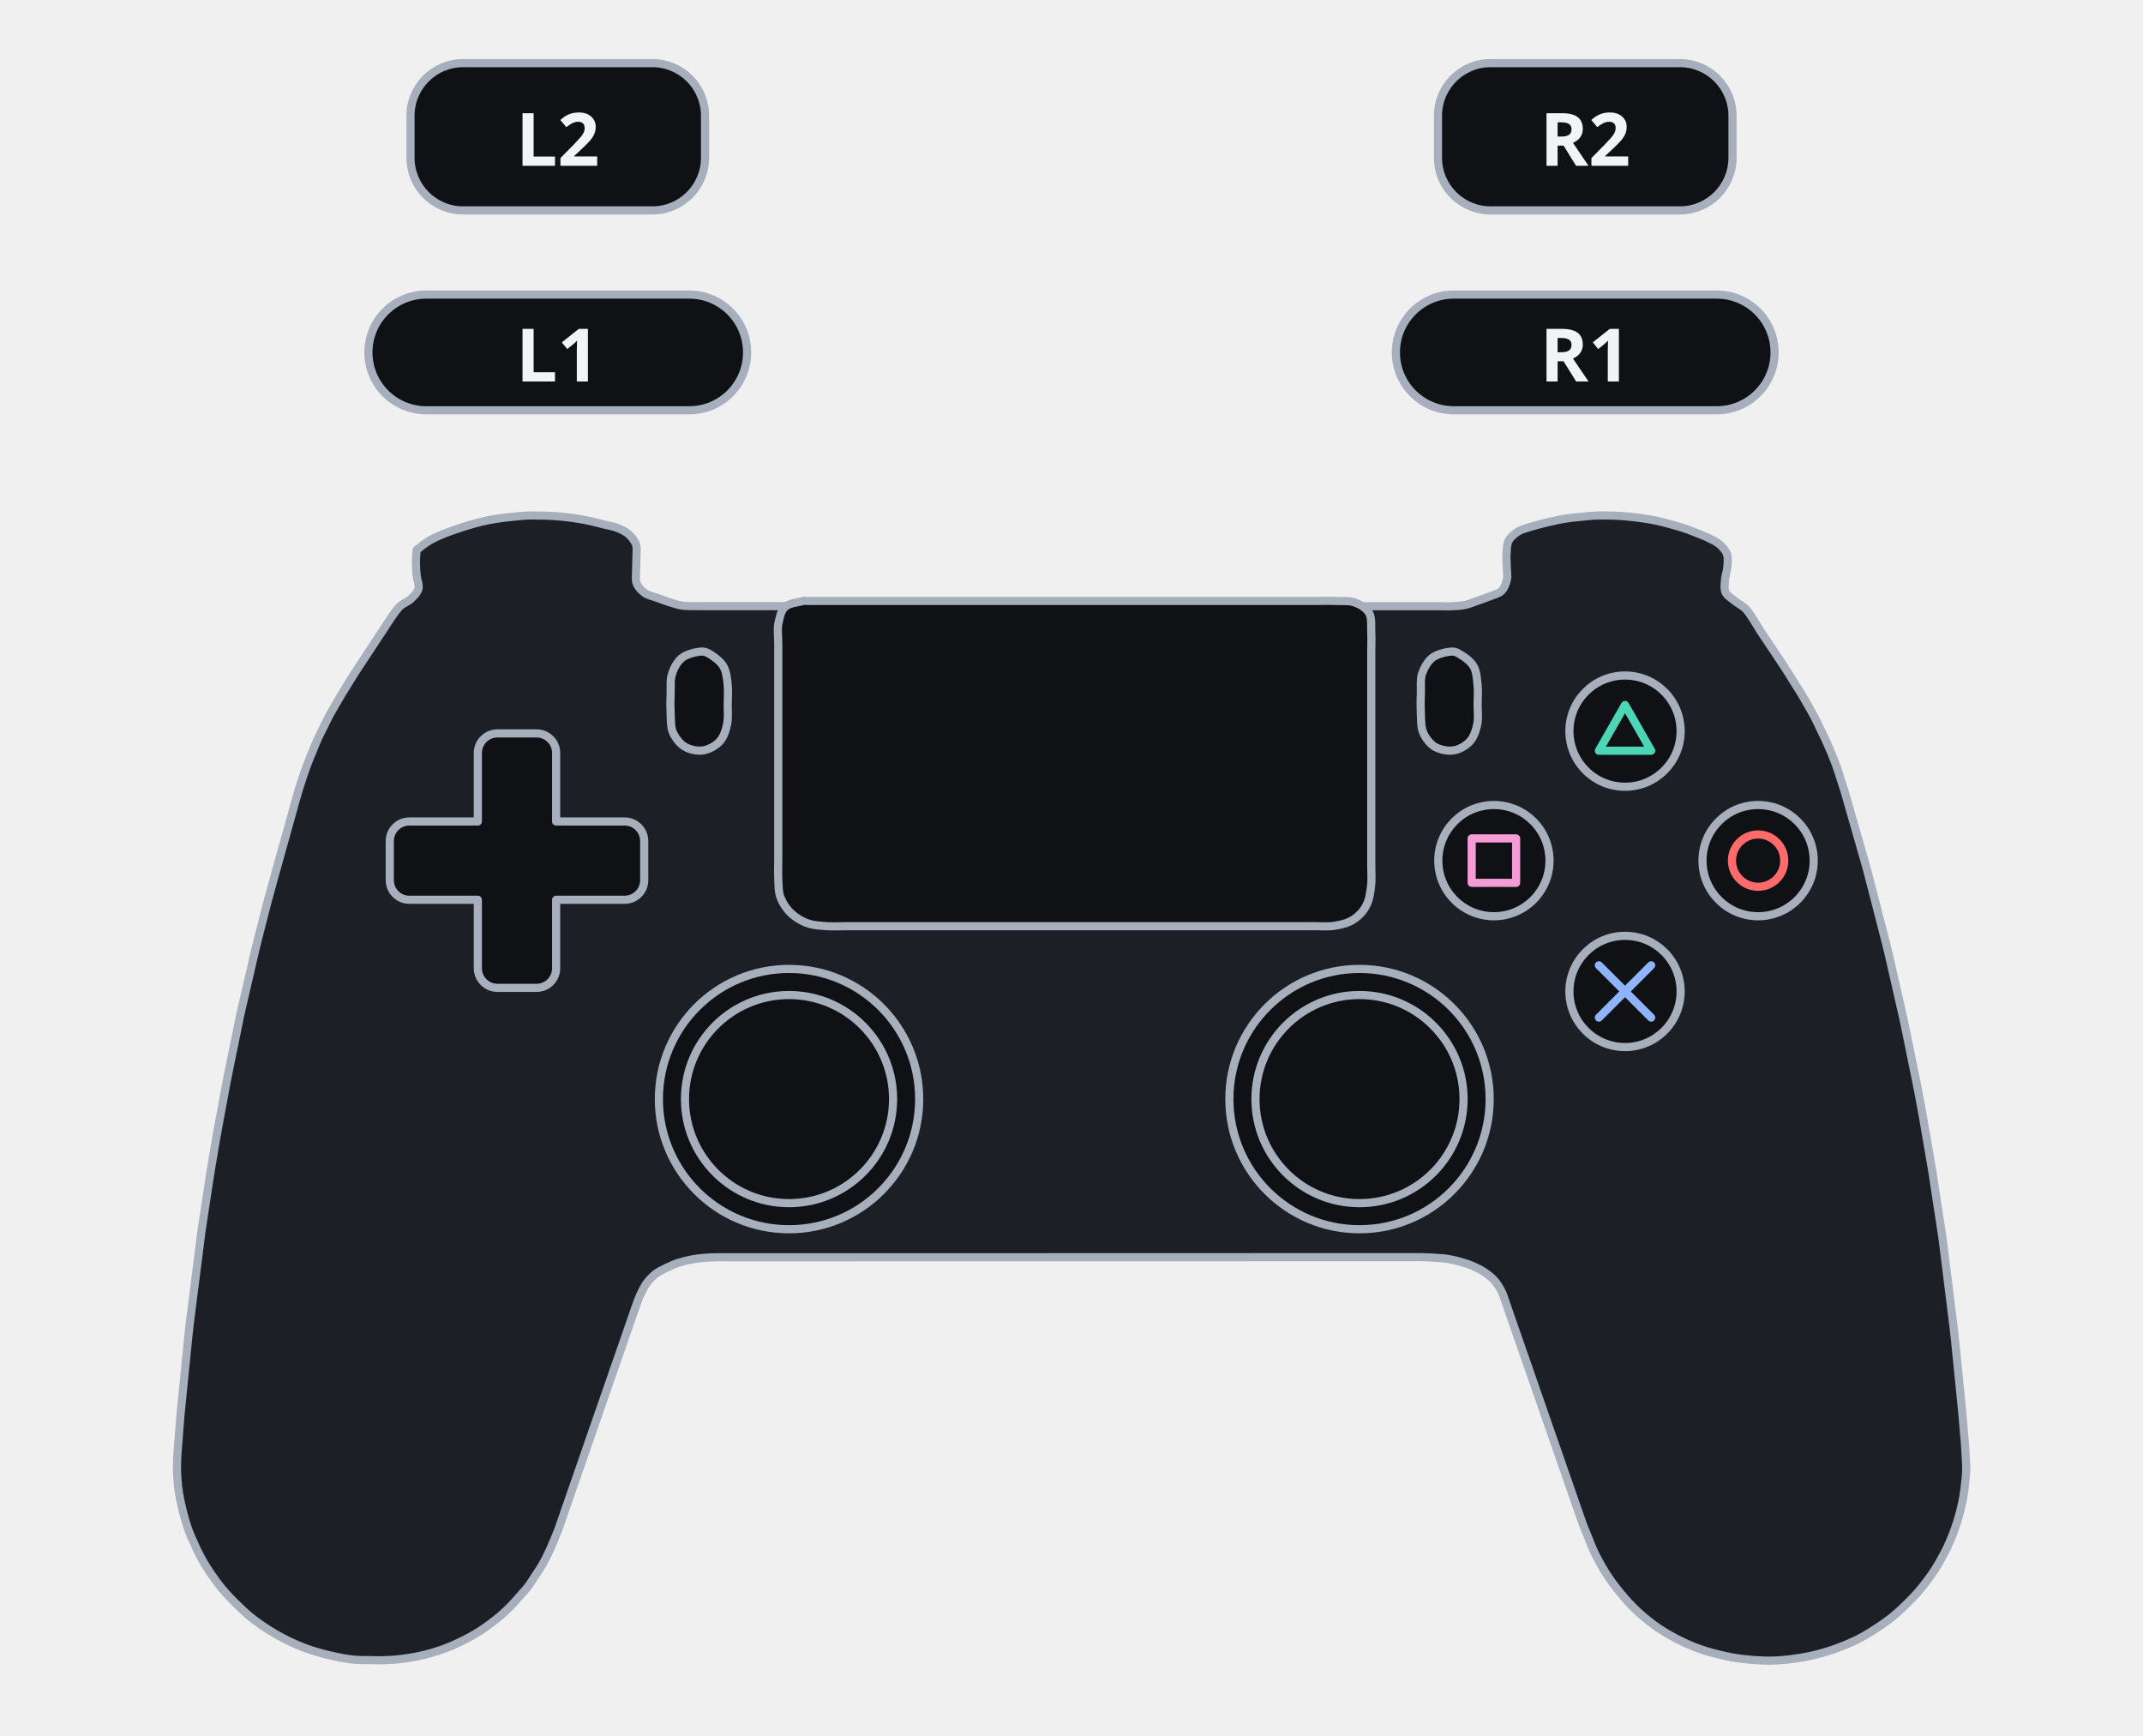
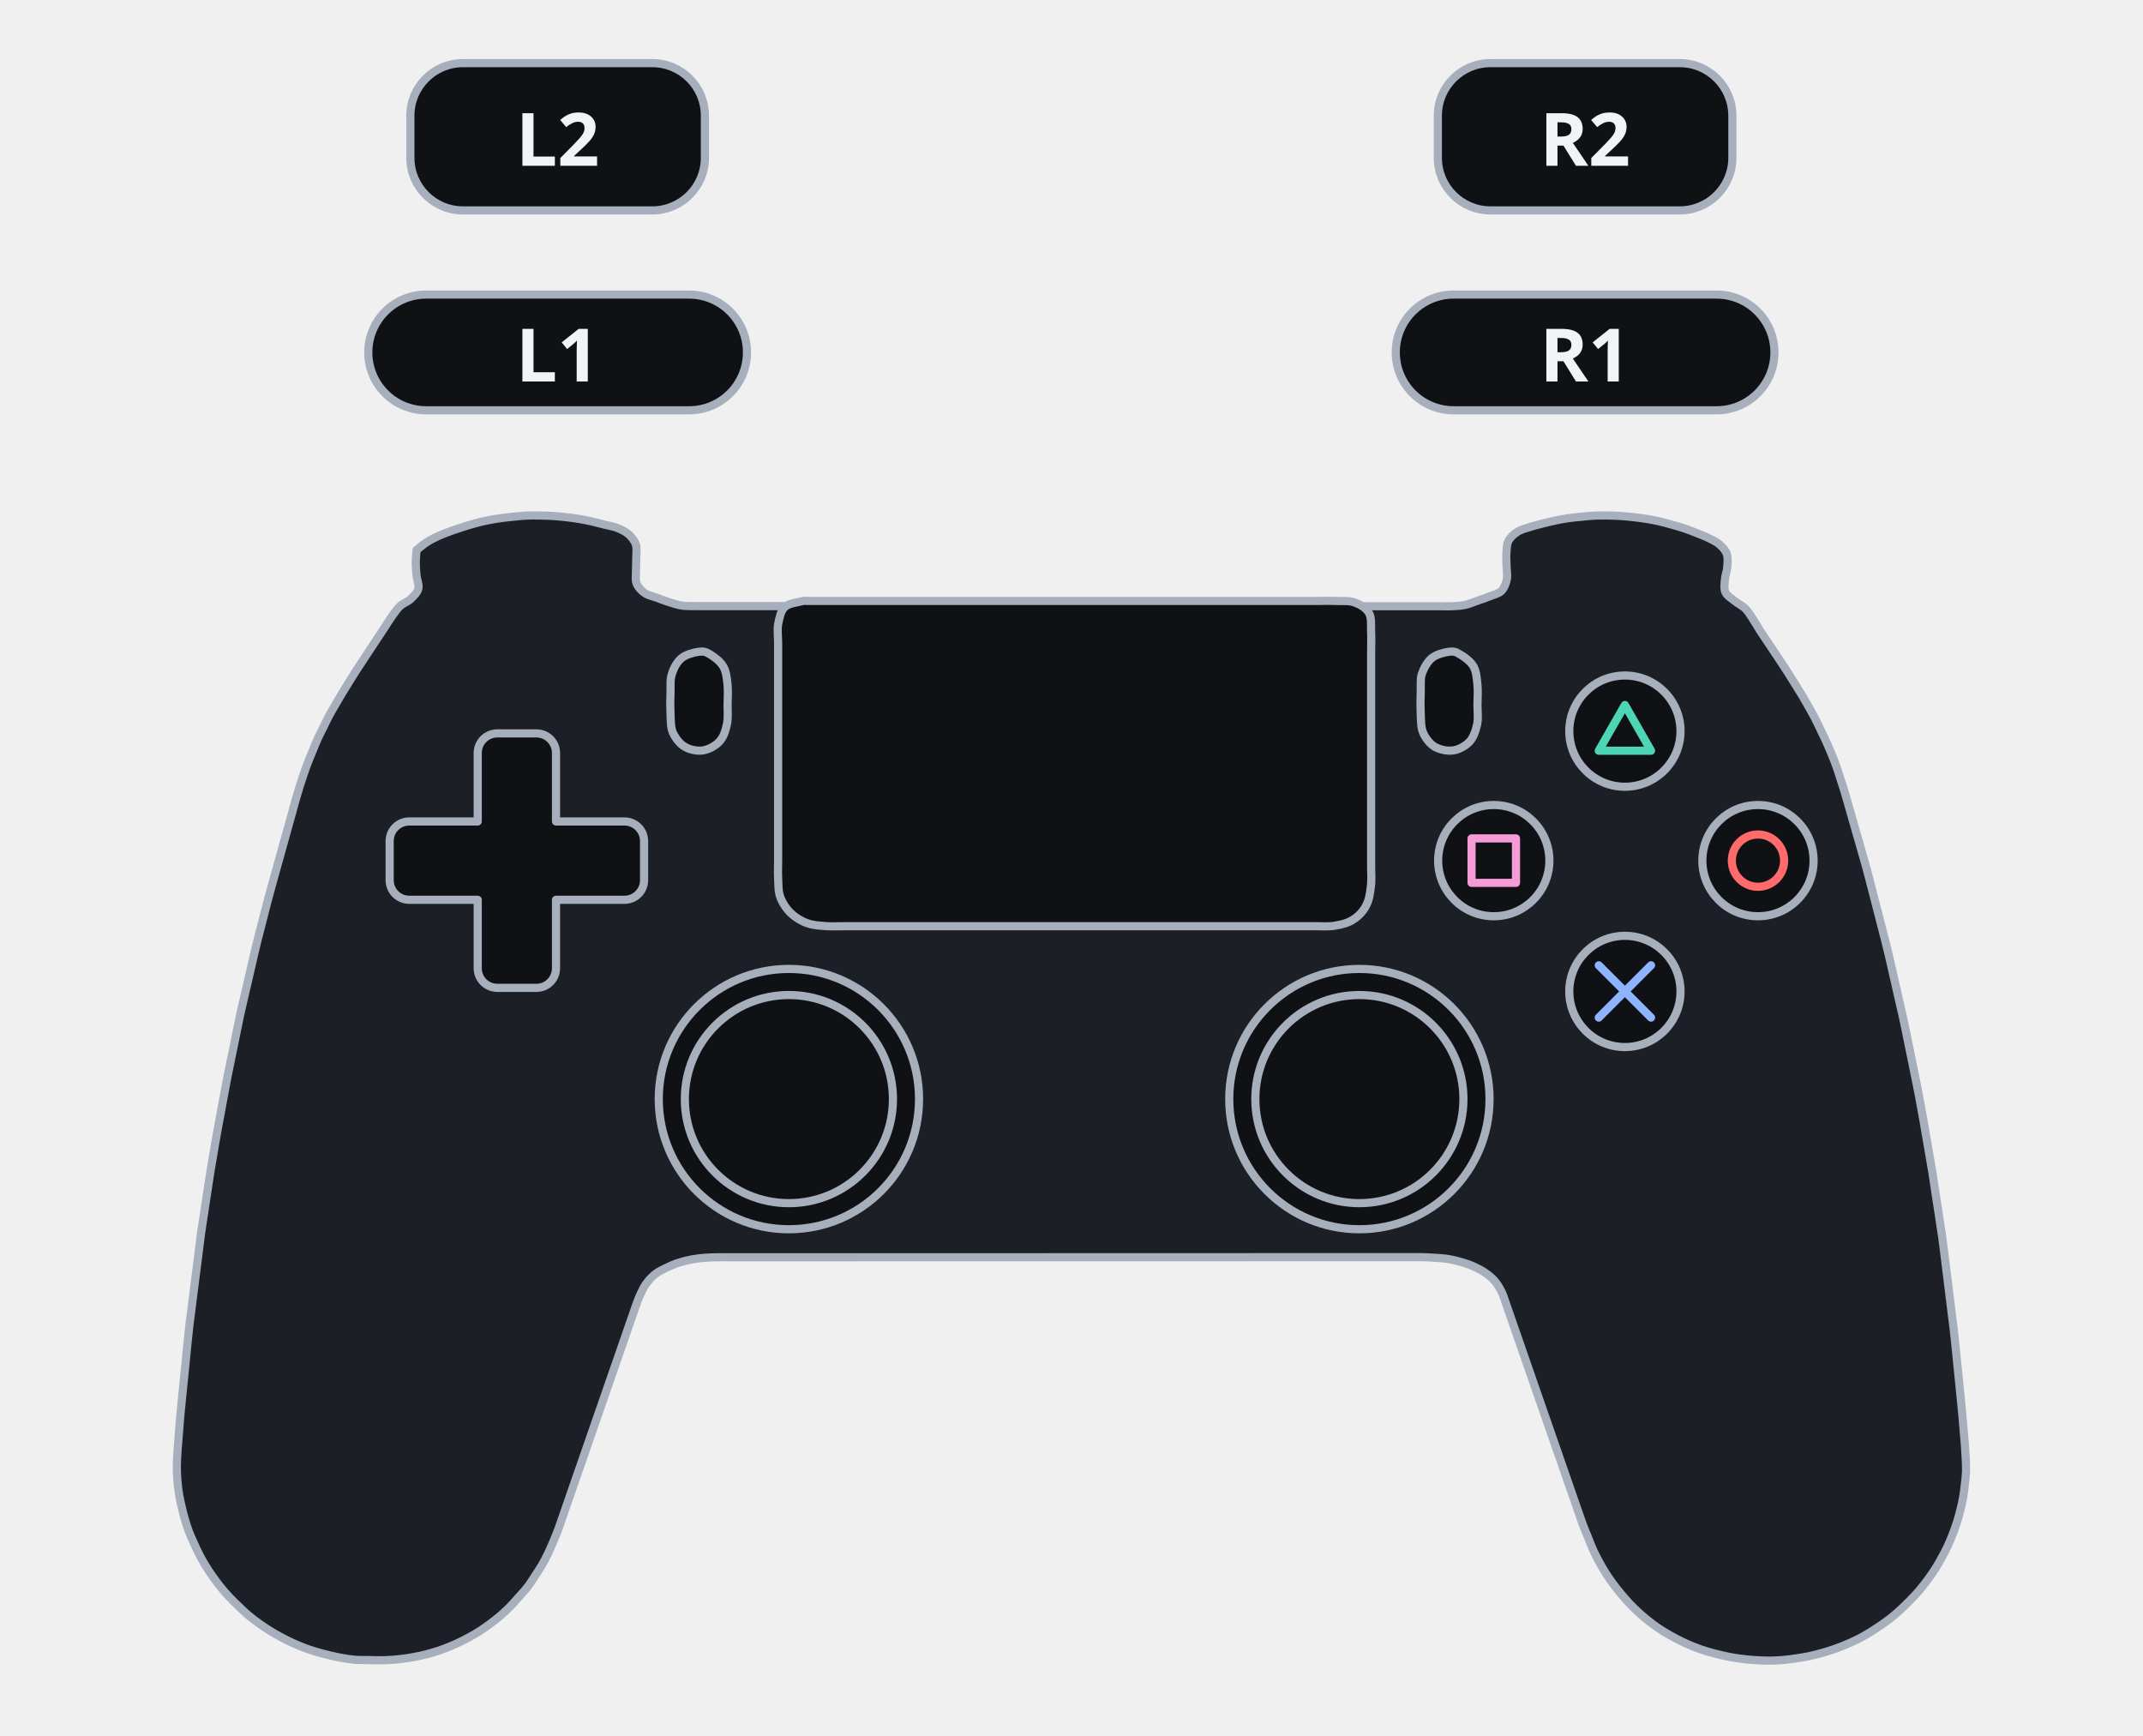
- <svg xmlns="http://www.w3.org/2000/svg" width="657" height="532.125" viewBox="0 -89.125 657 532.125" style="overflow:visible;display:block">
+ <svg xmlns="http://www.w3.org/2000/svg" width="657" height="532.125" viewBox="0.04 -89.125 657 532.125" style="overflow:visible;display:block">
  <defs>
    <linearGradient id="pb" x1="0" y1="0" x2="0" y2="1">
      <stop offset="0" stop-color="#1C1F26" />
      <stop offset="1" stop-color="#1C1F26" />
    </linearGradient>
    <linearGradient id="rim" x1="0" y1="0" x2="0" y2="1">
      <stop offset="0" stop-color="#fff" stop-opacity=".16" />
      <stop offset=".35" stop-color="#fff" stop-opacity="0" />
    </linearGradient>
    <radialGradient id="floor">
      <stop offset="0" stop-color="#000" stop-opacity=".55" />
      <stop offset="1" stop-color="#000" stop-opacity="0" />
    </radialGradient>
  </defs>
  <defs />
  <defs />
  <path d="M127.73,79.50 C127.73,79.50 127.50,82.17 127.50,83.49 C127.51,84.82 127.62,86.13 127.76,87.44 C127.89,88.74 128.59,90.16 128.30,91.33 C128.01,92.50 126.94,93.56 126.01,94.45 C125.08,95.34 123.67,95.77 122.71,96.66 C121.74,97.55 121.00,98.70 120.22,99.78 C119.44,100.86 118.75,102.01 118.02,103.12 C117.28,104.23 116.55,105.35 115.82,106.46 C115.08,107.58 114.35,108.69 113.61,109.80 C112.88,110.92 112.14,112.03 111.41,113.14 C110.68,114.26 109.93,115.36 109.21,116.49 C108.49,117.61 107.79,118.74 107.08,119.88 C106.38,121.01 105.66,122.14 104.98,123.28 C104.29,124.42 103.62,125.58 102.95,126.73 C102.29,127.89 101.60,129.03 100.97,130.21 C100.34,131.39 99.78,132.60 99.19,133.79 C98.60,134.99 97.97,136.17 97.42,137.38 C96.87,138.59 96.39,139.84 95.88,141.07 C95.37,142.31 94.84,143.53 94.37,144.78 C93.89,146.03 93.46,147.29 93.02,148.55 C92.59,149.81 92.17,151.08 91.78,152.35 C91.38,153.62 91.02,154.91 90.65,156.19 C90.29,157.47 89.94,158.76 89.58,160.05 C89.22,161.33 88.86,162.62 88.51,163.90 C88.15,165.19 87.79,166.47 87.43,167.76 C87.07,169.04 86.72,170.33 86.36,171.61 C86.00,172.90 85.64,174.18 85.28,175.47 C84.93,176.75 84.57,178.04 84.21,179.32 C83.85,180.61 83.49,181.89 83.14,183.18 C82.78,184.46 82.43,185.75 82.09,187.04 C81.75,188.33 81.43,189.62 81.09,190.92 C80.76,192.21 80.43,193.50 80.10,194.79 C79.76,196.08 79.42,197.37 79.10,198.67 C78.78,199.96 78.46,201.26 78.15,202.56 C77.84,203.85 77.55,205.15 77.25,206.45 C76.95,207.75 76.65,209.05 76.35,210.35 C76.05,211.65 75.75,212.95 75.44,214.25 C75.14,215.55 74.84,216.85 74.54,218.15 C74.24,219.45 73.93,220.75 73.64,222.05 C73.36,223.35 73.11,224.66 72.84,225.97 C72.57,227.28 72.30,228.59 72.04,229.89 C71.77,231.20 71.50,232.51 71.23,233.81 C70.97,235.12 70.70,236.43 70.43,237.73 C70.16,239.04 69.89,240.35 69.64,241.66 C69.38,242.97 69.15,244.28 68.90,245.59 C68.66,246.90 68.42,248.21 68.17,249.53 C67.93,250.84 67.68,252.15 67.44,253.46 C67.20,254.77 66.94,256.08 66.71,257.39 C66.47,258.71 66.25,260.02 66.02,261.34 C65.79,262.65 65.57,263.97 65.35,265.28 C65.13,266.60 64.90,267.91 64.68,269.23 C64.47,270.54 64.27,271.86 64.06,273.18 C63.86,274.50 63.66,275.82 63.46,277.14 C63.26,278.46 63.06,279.78 62.86,281.10 C62.66,282.41 62.46,283.73 62.26,285.05 C62.07,286.37 61.86,287.69 61.67,289.01 C61.49,290.33 61.34,291.66 61.17,292.98 C61.00,294.30 60.83,295.63 60.67,296.95 C60.50,298.27 60.33,299.60 60.16,300.92 C59.99,302.24 59.82,303.57 59.66,304.89 C59.49,306.21 59.32,307.54 59.15,308.86 C58.98,310.18 58.81,311.51 58.65,312.83 C58.48,314.16 58.30,315.48 58.14,316.80 C57.99,318.13 57.85,319.45 57.71,320.78 C57.57,322.11 57.45,323.44 57.31,324.76 C57.18,326.09 57.05,327.42 56.92,328.74 C56.78,330.07 56.65,331.40 56.52,332.73 C56.39,334.05 56.25,335.38 56.12,336.71 C55.99,338.04 55.86,339.36 55.72,340.69 C55.59,342.02 55.45,343.35 55.33,344.67 C55.21,346.00 55.11,347.33 55.01,348.66 C54.90,349.99 54.80,351.32 54.70,352.65 C54.60,353.98 54.47,355.31 54.40,356.64 C54.32,357.97 54.25,359.31 54.25,360.64 C54.26,361.97 54.31,363.31 54.42,364.64 C54.52,365.96 54.67,367.29 54.88,368.61 C55.09,369.93 55.37,371.23 55.67,372.53 C55.97,373.83 56.29,375.12 56.66,376.40 C57.03,377.68 57.43,378.97 57.89,380.21 C58.36,381.46 58.92,382.67 59.47,383.89 C60.02,385.10 60.56,386.32 61.18,387.50 C61.79,388.69 62.46,389.85 63.15,390.98 C63.85,392.12 64.60,393.23 65.37,394.31 C66.13,395.40 66.93,396.48 67.77,397.51 C68.61,398.54 69.50,399.54 70.42,400.51 C71.33,401.48 72.29,402.41 73.25,403.33 C74.21,404.25 75.17,405.19 76.19,406.05 C77.21,406.90 78.28,407.70 79.36,408.48 C80.44,409.26 81.55,410.00 82.68,410.71 C83.81,411.41 84.97,412.08 86.14,412.71 C87.31,413.34 88.51,413.94 89.72,414.49 C90.94,415.05 92.16,415.57 93.41,416.04 C94.66,416.51 95.93,416.92 97.21,417.30 C98.49,417.68 99.78,418.00 101.08,418.31 C102.38,418.61 103.68,418.91 104.99,419.14 C106.30,419.37 107.63,419.59 108.96,419.69 C110.28,419.80 111.62,419.75 112.95,419.77 C114.29,419.80 115.62,419.85 116.96,419.83 C118.29,419.81 119.62,419.75 120.95,419.64 C122.28,419.53 123.60,419.37 124.92,419.17 C126.24,418.97 127.55,418.73 128.86,418.45 C130.16,418.16 131.45,417.83 132.73,417.45 C134.01,417.08 135.28,416.65 136.52,416.18 C137.77,415.70 139.00,415.18 140.21,414.62 C141.42,414.06 142.61,413.46 143.78,412.82 C144.95,412.19 146.11,411.53 147.23,410.80 C148.35,410.08 149.43,409.30 150.50,408.50 C151.57,407.70 152.62,406.88 153.63,406.01 C154.63,405.13 155.61,404.21 156.54,403.26 C157.47,402.31 158.34,401.29 159.22,400.30 C160.11,399.30 161.03,398.33 161.84,397.27 C162.65,396.21 163.34,395.07 164.07,393.95 C164.80,392.84 165.56,391.73 166.23,390.58 C166.90,389.43 167.50,388.24 168.08,387.03 C168.66,385.83 169.18,384.61 169.70,383.38 C170.22,382.15 170.73,380.92 171.20,379.67 C171.67,378.42 172.08,377.15 172.52,375.89 C172.96,374.63 173.39,373.37 173.83,372.11 C174.27,370.85 174.70,369.59 175.14,368.33 C175.58,367.07 176.02,365.81 176.45,364.55 C176.89,363.29 177.33,362.03 177.77,360.77 C178.20,359.51 178.64,358.25 179.08,356.99 C179.52,355.73 179.95,354.47 180.39,353.21 C180.83,351.94 181.27,350.68 181.70,349.42 C182.14,348.16 182.58,346.90 183.02,345.64 C183.45,344.38 183.89,343.12 184.33,341.86 C184.76,340.60 185.20,339.34 185.64,338.08 C186.08,336.82 186.51,335.56 186.95,334.30 C187.39,333.04 187.83,331.78 188.26,330.52 C188.70,329.26 189.14,328.00 189.58,326.74 C190.01,325.48 190.45,324.22 190.89,322.96 C191.33,321.70 191.76,320.44 192.20,319.18 C192.64,317.92 193.07,316.66 193.51,315.40 C193.95,314.14 194.37,312.87 194.82,311.62 C195.28,310.36 195.71,309.09 196.26,307.89 C196.82,306.68 197.39,305.44 198.16,304.37 C198.93,303.31 199.85,302.30 200.88,301.48 C201.91,300.67 203.15,300.08 204.35,299.50 C205.54,298.91 206.78,298.39 208.05,297.98 C209.31,297.56 210.61,297.24 211.92,296.99 C213.23,296.74 214.56,296.58 215.88,296.46 C217.21,296.34 218.55,296.32 219.88,296.29 C221.21,296.26 222.55,296.29 223.88,296.29 C225.22,296.29 226.55,296.29 227.88,296.29 C229.22,296.29 230.55,296.29 231.89,296.29 C233.22,296.29 234.55,296.29 235.89,296.29 C237.22,296.29 238.56,296.29 239.89,296.29 C241.22,296.29 242.56,296.29 243.89,296.29 C245.23,296.29 246.56,296.29 247.89,296.29 C249.23,296.29 250.56,296.29 251.90,296.29 C253.23,296.29 254.56,296.29 255.90,296.29 C257.23,296.29 258.57,296.29 259.90,296.29 C261.23,296.29 262.57,296.28 263.90,296.28 C265.24,296.28 266.57,296.28 267.90,296.28 C269.24,296.28 270.57,296.28 271.91,296.28 C273.24,296.28 274.57,296.28 275.91,296.28 C277.24,296.28 278.58,296.28 279.91,296.28 C281.24,296.28 282.58,296.28 283.91,296.28 C285.25,296.28 286.58,296.28 287.91,296.28 C289.25,296.28 290.58,296.28 291.92,296.28 C293.25,296.28 294.58,296.28 295.92,296.28 C297.25,296.28 298.59,296.28 299.92,296.28 C301.26,296.28 302.59,296.28 303.92,296.28 C305.26,296.28 306.59,296.28 307.93,296.28 C309.26,296.28 310.59,296.28 311.93,296.28 C313.26,296.28 314.60,296.28 315.93,296.28 C317.26,296.28 318.60,296.28 319.93,296.28 C321.27,296.28 322.60,296.28 323.93,296.27 C325.27,296.27 326.60,296.27 327.94,296.27 C329.27,296.27 330.60,296.27 331.94,296.27 C333.27,296.27 334.61,296.27 335.94,296.27 C337.27,296.27 338.61,296.27 339.94,296.27 C341.28,296.27 342.61,296.27 343.94,296.27 C345.28,296.27 346.61,296.27 347.95,296.27 C349.28,296.27 350.61,296.27 351.95,296.27 C353.28,296.27 354.62,296.27 355.95,296.27 C357.28,296.27 358.62,296.27 359.95,296.27 C361.29,296.27 362.62,296.27 363.95,296.27 C365.29,296.27 366.62,296.27 367.96,296.27 C369.29,296.27 370.62,296.27 371.96,296.27 C373.29,296.27 374.63,296.27 375.96,296.27 C377.29,296.27 378.63,296.27 379.96,296.27 C381.30,296.27 382.63,296.27 383.96,296.26 C385.30,296.26 386.63,296.26 387.97,296.26 C389.30,296.26 390.63,296.26 391.97,296.26 C393.30,296.26 394.64,296.26 395.97,296.26 C397.30,296.26 398.64,296.26 399.97,296.26 C401.31,296.26 402.64,296.26 403.97,296.26 C405.31,296.26 406.64,296.26 407.98,296.26 C409.31,296.26 410.64,296.26 411.98,296.26 C413.31,296.26 414.65,296.26 415.98,296.26 C417.31,296.26 418.65,296.26 419.98,296.26 C421.32,296.26 422.65,296.26 423.98,296.26 C425.32,296.26 426.65,296.26 427.99,296.26 C429.32,296.26 430.66,296.26 431.99,296.26 C433.32,296.26 434.66,296.22 435.99,296.26 C437.32,296.29 438.66,296.35 439.99,296.44 C441.32,296.54 442.65,296.60 443.97,296.81 C445.28,297.02 446.58,297.33 447.86,297.70 C449.14,298.07 450.42,298.49 451.63,299.02 C452.85,299.56 454.06,300.15 455.16,300.90 C456.26,301.64 457.35,302.48 458.21,303.47 C459.08,304.46 459.78,305.63 460.37,306.81 C460.96,308.00 461.31,309.31 461.76,310.56 C462.21,311.82 462.64,313.08 463.08,314.34 C463.52,315.60 463.95,316.86 464.39,318.12 C464.83,319.38 465.27,320.64 465.71,321.90 C466.14,323.16 466.58,324.42 467.02,325.68 C467.46,326.94 467.90,328.20 468.34,329.46 C468.77,330.72 469.21,331.98 469.65,333.25 C470.09,334.51 470.53,335.77 470.96,337.03 C471.40,338.29 471.84,339.55 472.28,340.81 C472.72,342.07 473.15,343.33 473.59,344.59 C474.03,345.85 474.47,347.11 474.91,348.37 C475.35,349.63 475.78,350.89 476.22,352.15 C476.66,353.41 477.10,354.67 477.54,355.93 C477.97,357.19 478.41,358.45 478.85,359.71 C479.29,360.97 479.73,362.23 480.16,363.49 C480.60,364.75 481.04,366.01 481.48,367.27 C481.92,368.53 482.36,369.79 482.79,371.05 C483.23,372.31 483.67,373.57 484.11,374.83 C484.55,376.08 484.97,377.35 485.45,378.60 C485.92,379.84 486.45,381.07 486.95,382.30 C487.45,383.54 487.91,384.80 488.46,386.01 C489.01,387.23 489.63,388.41 490.27,389.58 C490.90,390.75 491.56,391.91 492.28,393.04 C492.99,394.16 493.75,395.26 494.54,396.33 C495.33,397.41 496.16,398.45 497.01,399.47 C497.87,400.50 498.74,401.51 499.66,402.48 C500.57,403.44 501.53,404.38 502.51,405.27 C503.50,406.17 504.52,407.03 505.57,407.85 C506.62,408.68 507.69,409.48 508.80,410.21 C509.91,410.95 511.07,411.62 512.23,412.28 C513.39,412.93 514.57,413.56 515.77,414.13 C516.97,414.71 518.19,415.25 519.43,415.74 C520.67,416.22 521.94,416.66 523.21,417.05 C524.49,417.44 525.78,417.77 527.07,418.09 C528.37,418.40 529.67,418.71 530.98,418.94 C532.29,419.18 533.62,419.36 534.94,419.50 C536.27,419.65 537.60,419.76 538.93,419.83 C540.26,419.90 541.59,419.96 542.93,419.94 C544.26,419.92 545.60,419.85 546.92,419.73 C548.25,419.61 549.57,419.43 550.89,419.23 C552.21,419.03 553.52,418.82 554.83,418.54 C556.13,418.26 557.43,417.93 558.71,417.56 C559.99,417.20 561.26,416.80 562.52,416.36 C563.78,415.91 565.02,415.42 566.25,414.90 C567.47,414.38 568.70,413.84 569.88,413.23 C571.07,412.63 572.22,411.94 573.36,411.25 C574.49,410.55 575.61,409.82 576.70,409.07 C577.80,408.31 578.89,407.54 579.94,406.71 C580.98,405.87 581.98,404.98 582.95,404.08 C583.93,403.17 584.88,402.24 585.81,401.28 C586.74,400.33 587.66,399.36 588.52,398.34 C589.38,397.32 590.19,396.26 590.99,395.19 C591.78,394.12 592.56,393.04 593.28,391.91 C594.00,390.79 594.65,389.62 595.29,388.45 C595.93,387.29 596.56,386.11 597.13,384.90 C597.69,383.70 598.21,382.46 598.69,381.22 C599.17,379.98 599.62,378.71 600.02,377.44 C600.42,376.17 600.77,374.89 601.09,373.60 C601.41,372.30 601.70,371.00 601.93,369.68 C602.16,368.37 602.31,367.04 602.45,365.72 C602.60,364.39 602.76,363.06 602.80,361.73 C602.83,360.40 602.73,359.06 602.67,357.73 C602.60,356.40 602.52,355.07 602.43,353.74 C602.33,352.41 602.20,351.08 602.09,349.75 C601.98,348.42 601.88,347.09 601.76,345.76 C601.64,344.43 601.51,343.10 601.39,341.78 C601.26,340.45 601.12,339.12 600.99,337.79 C600.85,336.47 600.72,335.14 600.59,333.81 C600.45,332.48 600.32,331.16 600.19,329.83 C600.05,328.50 599.92,327.18 599.79,325.85 C599.65,324.52 599.53,323.19 599.39,321.87 C599.25,320.54 599.10,319.21 598.95,317.89 C598.79,316.56 598.62,315.24 598.45,313.92 C598.29,312.59 598.13,311.27 597.96,309.95 C597.80,308.62 597.63,307.30 597.47,305.97 C597.30,304.65 597.14,303.33 596.98,302.00 C596.81,300.68 596.65,299.35 596.48,298.03 C596.32,296.71 596.16,295.38 595.99,294.06 C595.82,292.74 595.67,291.41 595.48,290.09 C595.29,288.77 595.08,287.45 594.88,286.13 C594.68,284.81 594.48,283.50 594.28,282.18 C594.08,280.86 593.87,279.54 593.67,278.22 C593.47,276.90 593.27,275.58 593.07,274.26 C592.87,272.94 592.68,271.62 592.47,270.31 C592.26,268.99 592.02,267.68 591.80,266.36 C591.57,265.05 591.35,263.73 591.12,262.42 C590.89,261.10 590.67,259.79 590.44,258.47 C590.22,257.16 590.00,255.84 589.77,254.53 C589.53,253.21 589.29,251.90 589.05,250.59 C588.81,249.28 588.57,247.97 588.33,246.66 C588.08,245.34 587.82,244.04 587.56,242.73 C587.30,241.42 587.02,240.11 586.76,238.81 C586.49,237.50 586.22,236.19 585.96,234.89 C585.69,233.58 585.42,232.27 585.16,230.96 C584.89,229.66 584.63,228.35 584.36,227.04 C584.09,225.74 583.83,224.43 583.54,223.12 C583.26,221.82 582.95,220.52 582.65,219.22 C582.35,217.92 582.06,216.62 581.76,215.32 C581.46,214.02 581.17,212.72 580.87,211.42 C580.57,210.12 580.28,208.82 579.98,207.52 C579.68,206.22 579.40,204.91 579.09,203.62 C578.78,202.32 578.47,201.02 578.14,199.73 C577.82,198.43 577.47,197.14 577.14,195.85 C576.81,194.56 576.47,193.27 576.14,191.98 C575.81,190.69 575.48,189.39 575.14,188.10 C574.81,186.81 574.48,185.52 574.14,184.23 C573.81,182.94 573.48,181.64 573.14,180.35 C572.81,179.06 572.48,177.77 572.12,176.48 C571.77,175.20 571.39,173.92 571.02,172.64 C570.65,171.35 570.29,170.07 569.92,168.79 C569.55,167.51 569.18,166.22 568.81,164.94 C568.45,163.66 568.08,162.38 567.71,161.09 C567.34,159.81 566.97,158.53 566.61,157.25 C566.24,155.97 565.89,154.68 565.50,153.40 C565.11,152.13 564.69,150.86 564.27,149.59 C563.86,148.32 563.48,147.04 563.03,145.79 C562.58,144.53 562.08,143.29 561.58,142.06 C561.07,140.83 560.55,139.60 560.00,138.39 C559.45,137.17 558.86,135.97 558.28,134.77 C557.71,133.57 557.15,132.35 556.54,131.17 C555.93,129.98 555.26,128.83 554.61,127.66 C553.96,126.50 553.30,125.34 552.62,124.19 C551.93,123.05 551.21,121.93 550.50,120.79 C549.80,119.66 549.10,118.52 548.39,117.40 C547.67,116.27 546.94,115.16 546.21,114.04 C545.48,112.93 544.73,111.82 543.99,110.71 C543.25,109.60 542.51,108.49 541.77,107.38 C541.03,106.27 540.26,105.18 539.55,104.05 C538.83,102.93 538.19,101.74 537.45,100.64 C536.71,99.54 536.04,98.36 535.11,97.44 C534.18,96.52 532.89,95.95 531.88,95.12 C530.86,94.28 529.53,93.53 529.02,92.44 C528.52,91.34 528.76,89.85 528.86,88.56 C528.95,87.27 529.49,86.00 529.58,84.69 C529.68,83.38 529.85,81.85 529.44,80.69 C529.03,79.52 528.09,78.54 527.13,77.71 C526.16,76.88 524.85,76.31 523.66,75.72 C522.46,75.13 521.21,74.68 519.97,74.19 C518.73,73.70 517.49,73.20 516.22,72.78 C514.96,72.36 513.67,72.02 512.38,71.66 C511.10,71.31 509.81,70.93 508.51,70.64 C507.21,70.35 505.90,70.11 504.58,69.91 C503.26,69.70 501.94,69.54 500.62,69.39 C499.29,69.24 497.96,69.11 496.63,69.03 C495.30,68.95 493.97,68.92 492.63,68.90 C491.30,68.89 489.96,68.88 488.63,68.95 C487.30,69.02 485.97,69.18 484.65,69.31 C483.32,69.44 481.99,69.55 480.67,69.75 C479.35,69.94 478.04,70.19 476.74,70.47 C475.43,70.75 474.14,71.07 472.85,71.40 C471.56,71.74 470.25,72.04 468.99,72.46 C467.73,72.87 466.37,73.19 465.29,73.89 C464.21,74.59 463.07,75.56 462.50,76.67 C461.93,77.78 461.97,79.23 461.87,80.55 C461.78,81.86 461.91,83.22 461.93,84.55 C461.95,85.88 462.26,87.30 461.99,88.55 C461.71,89.80 461.18,91.20 460.30,92.06 C459.42,92.91 457.91,93.20 456.68,93.71 C455.45,94.21 454.18,94.63 452.92,95.07 C451.66,95.51 450.42,96.06 449.13,96.33 C447.83,96.61 446.48,96.65 445.15,96.71 C443.83,96.78 442.49,96.71 441.15,96.71 C439.82,96.71 438.48,96.71 437.15,96.71 C435.82,96.71 434.48,96.71 433.15,96.71 C431.81,96.71 430.48,96.71 429.15,96.71 C427.81,96.71 426.48,96.71 425.14,96.71 C423.81,96.71 422.48,96.71 421.14,96.71 C419.81,96.71 418.47,96.71 417.14,96.71 C415.81,96.71 414.47,96.71 413.14,96.71 C411.80,96.71 410.47,96.71 409.14,96.71 C407.80,96.71 406.47,96.71 405.13,96.71 C403.80,96.71 402.47,96.71 401.13,96.71 C399.80,96.71 398.46,96.71 397.13,96.71 C395.80,96.71 394.46,96.71 393.13,96.71 C391.79,96.71 390.46,96.71 389.13,96.71 C387.79,96.70 386.46,96.70 385.12,96.70 C383.79,96.70 382.46,96.70 381.12,96.70 C379.79,96.70 378.45,96.70 377.12,96.70 C375.79,96.70 374.45,96.70 373.12,96.70 C371.78,96.70 370.45,96.70 369.12,96.70 C367.78,96.70 366.45,96.70 365.11,96.70 C363.78,96.70 362.45,96.70 361.11,96.70 C359.78,96.70 358.44,96.70 357.11,96.70 C355.78,96.70 354.44,96.70 353.11,96.70 C351.77,96.70 350.44,96.70 349.11,96.70 C347.77,96.70 346.44,96.70 345.10,96.70 C343.77,96.70 342.43,96.70 341.10,96.70 C339.77,96.70 338.43,96.70 337.10,96.70 C335.76,96.70 334.43,96.70 333.10,96.70 C331.76,96.70 330.43,96.70 329.09,96.69 C327.76,96.69 326.43,96.69 325.09,96.69 C323.76,96.69 322.42,96.69 321.09,96.69 C319.76,96.69 318.42,96.69 317.09,96.69 C315.75,96.69 314.42,96.69 313.09,96.69 C311.75,96.69 310.42,96.69 309.08,96.69 C307.75,96.69 306.42,96.69 305.08,96.69 C303.75,96.69 302.41,96.69 301.08,96.69 C299.75,96.69 298.41,96.69 297.08,96.69 C295.74,96.69 294.41,96.69 293.08,96.69 C291.74,96.69 290.41,96.69 289.07,96.69 C287.74,96.69 286.41,96.69 285.07,96.69 C283.74,96.69 282.40,96.69 281.07,96.69 C279.74,96.69 278.40,96.69 277.07,96.69 C275.73,96.69 274.40,96.69 273.07,96.69 C271.73,96.68 270.40,96.68 269.06,96.68 C267.73,96.68 266.40,96.68 265.06,96.68 C263.73,96.68 262.39,96.68 261.06,96.68 C259.73,96.68 258.39,96.68 257.06,96.68 C255.72,96.68 254.39,96.68 253.06,96.68 C251.72,96.68 250.39,96.68 249.05,96.68 C247.72,96.68 246.39,96.68 245.05,96.68 C243.72,96.68 242.38,96.68 241.05,96.68 C239.72,96.68 238.38,96.68 237.05,96.68 C235.71,96.68 234.38,96.68 233.05,96.68 C231.71,96.68 230.38,96.68 229.04,96.68 C227.71,96.68 226.38,96.68 225.04,96.68 C223.71,96.68 222.37,96.68 221.04,96.68 C219.70,96.68 218.37,96.68 217.04,96.68 C215.70,96.68 214.37,96.70 213.03,96.67 C211.70,96.65 210.36,96.71 209.05,96.51 C207.74,96.31 206.46,95.87 205.19,95.47 C203.92,95.08 202.68,94.59 201.43,94.12 C200.18,93.66 198.74,93.42 197.70,92.68 C196.66,91.95 195.64,90.88 195.20,89.72 C194.75,88.57 195.04,87.08 195.02,85.75 C195.01,84.42 195.13,83.08 195.12,81.74 C195.11,80.41 195.38,78.95 194.97,77.76 C194.56,76.57 193.63,75.43 192.67,74.59 C191.71,73.74 190.42,73.17 189.20,72.68 C187.97,72.20 186.61,72.03 185.32,71.70 C184.03,71.37 182.74,71.01 181.44,70.72 C180.14,70.43 178.83,70.17 177.51,69.95 C176.20,69.73 174.88,69.56 173.55,69.41 C172.23,69.25 170.90,69.13 169.57,69.05 C168.24,68.97 166.90,68.93 165.57,68.91 C164.24,68.89 162.90,68.86 161.57,68.92 C160.24,68.98 158.91,69.13 157.58,69.26 C156.25,69.39 154.93,69.53 153.61,69.71 C152.29,69.89 150.96,70.10 149.66,70.36 C148.35,70.62 147.05,70.94 145.77,71.29 C144.48,71.64 143.20,72.03 141.93,72.43 C140.66,72.84 139.40,73.26 138.14,73.72 C136.89,74.18 135.63,74.64 134.43,75.19 C133.22,75.75 132.01,76.35 130.90,77.07 C129.78,77.78 127.73,79.50 127.73,79.50Z" fill="#1C1F26" stroke="#A7AEBC" stroke-width="2.5" vector-effect="non-scaling-stroke" stroke-linejoin="round" />
  <path d="M245.9,95.2 C244.7,95.5 241.8,95.8 240.6,97.0 C239.4,98.1 239.0,100.3 238.6,102.2 C238.3,104.0 238.6,106.2 238.6,108.2 C238.6,110.2 238.6,112.2 238.6,114.2 C238.6,116.2 238.6,118.2 238.6,120.2 C238.6,122.2 238.6,124.2 238.6,126.2 C238.6,128.2 238.6,130.2 238.6,132.2 C238.6,134.2 238.6,136.2 238.6,138.2 C238.6,140.2 238.6,142.2 238.6,144.2 C238.6,146.2 238.6,148.2 238.6,150.2 C238.6,152.2 238.6,154.2 238.6,156.2 C238.6,158.2 238.6,160.2 238.6,162.2 C238.6,164.2 238.6,166.2 238.6,168.2 C238.6,170.2 238.6,172.2 238.6,174.2 C238.6,176.2 238.5,178.2 238.6,180.2 C238.7,182.1 238.6,184.2 239.3,186.0 C240.0,187.8 241.2,189.6 242.6,190.9 C244.0,192.2 245.8,193.3 247.6,193.9 C249.5,194.6 251.5,194.6 253.5,194.8 C255.5,194.9 257.5,194.8 259.5,194.8 C261.5,194.8 263.5,194.8 265.5,194.8 C267.5,194.8 269.5,194.8 271.5,194.8 C273.5,194.8 275.5,194.8 277.5,194.8 C279.5,194.8 281.5,194.8 283.5,194.8 C285.5,194.8 287.5,194.8 289.5,194.8 C291.5,194.8 293.5,194.8 295.5,194.8 C297.5,194.8 299.5,194.8 301.5,194.8 C303.5,194.8 305.5,194.8 307.5,194.8 C309.5,194.8 311.5,194.8 313.5,194.8 C315.5,194.8 317.5,194.8 319.5,194.8 C321.5,194.8 323.5,194.8 325.5,194.8 C327.5,194.8 329.5,194.8 331.5,194.8 C333.5,194.8 335.5,194.8 337.5,194.8 C339.5,194.8 341.5,194.8 343.5,194.8 C345.5,194.8 347.5,194.8 349.5,194.8 C351.5,194.8 353.5,194.8 355.5,194.8 C357.5,194.8 359.5,194.8 361.5,194.8 C363.5,194.8 365.5,194.8 367.5,194.8 C369.5,194.8 371.5,194.8 373.5,194.8 C375.5,194.8 377.5,194.8 379.5,194.8 C381.5,194.8 383.5,194.8 385.5,194.8 C387.5,194.8 389.5,194.8 391.5,194.8 C393.5,194.8 395.5,194.8 397.5,194.8 C399.5,194.8 401.5,194.8 403.5,194.8 C405.5,194.8 407.6,195.0 409.5,194.6 C411.4,194.3 413.4,193.8 415.0,192.7 C416.6,191.7 418.1,190.1 418.9,188.4 C419.8,186.7 420.1,184.6 420.3,182.7 C420.6,180.7 420.4,178.7 420.4,176.7 C420.4,174.7 420.4,172.7 420.4,170.7 C420.4,168.7 420.4,166.7 420.4,164.7 C420.4,162.7 420.4,160.7 420.4,158.7 C420.4,156.7 420.4,154.7 420.4,152.7 C420.4,150.7 420.4,148.7 420.4,146.7 C420.4,144.7 420.4,142.7 420.4,140.7 C420.4,138.7 420.4,136.7 420.4,134.7 C420.4,132.7 420.4,130.7 420.4,128.7 C420.4,126.7 420.4,124.7 420.4,122.7 C420.4,120.7 420.4,118.7 420.4,116.7 C420.4,114.7 420.4,112.7 420.4,110.7 C420.4,108.7 420.5,106.7 420.4,104.7 C420.3,102.7 420.6,100.4 419.8,98.9 C419.0,97.4 417.2,96.2 415.4,95.6 C413.7,94.9 411.5,95.2 409.5,95.1 C407.5,95.0 405.5,95.1 403.5,95.1 C401.5,95.1 399.5,95.1 397.5,95.1 C395.5,95.1 393.5,95.1 391.5,95.1 C389.5,95.1 387.5,95.1 385.5,95.1 C383.5,95.1 381.5,95.1 379.5,95.1 C377.5,95.1 375.5,95.1 373.5,95.1 C371.5,95.1 369.5,95.1 367.5,95.1 C365.5,95.1 363.5,95.1 361.5,95.1 C359.5,95.1 357.5,95.1 355.5,95.1 C353.5,95.1 351.5,95.1 349.5,95.1 C347.5,95.1 345.5,95.1 343.5,95.1 C341.5,95.1 339.5,95.1 337.5,95.1 C335.5,95.1 333.5,95.1 331.5,95.1 C329.5,95.1 327.5,95.1 325.5,95.1 C323.5,95.1 321.5,95.1 319.5,95.1 C317.5,95.1 315.5,95.1 313.5,95.1 C311.5,95.1 309.5,95.1 307.5,95.1 C305.5,95.1 303.5,95.1 301.5,95.1 C299.5,95.1 297.5,95.1 295.5,95.1 C293.5,95.1 291.5,95.1 289.5,95.1 C287.5,95.1 285.5,95.1 283.5,95.1 C281.5,95.1 279.5,95.1 277.5,95.1 C275.5,95.1 273.5,95.1 271.5,95.1 C269.5,95.1 267.5,95.1 265.5,95.1 C263.5,95.1 261.5,95.1 259.5,95.1 C257.5,95.1 255.5,95.1 253.5,95.1 C251.5,95.1 248.9,95.1 247.7,95.1 C246.4,95.1 247.0,94.9 245.9,95.2Z" fill="#0F1115" stroke="#A7AEBC" stroke-width="2.5" vector-effect="non-scaling-stroke" />
  <clipPath id="dp87">
    <path d="M146.5,141.7 A6,6 0 0 1 152.5,135.7 H164.5 A6,6 0 0 1 170.5,141.7 V162.7 H191.5 A6,6 0 0 1 197.5,168.7 V180.7 A6,6 0 0 1 191.5,186.7 H170.5 V207.7 A6,6 0 0 1 164.5,213.7 H152.5 A6,6 0 0 1 146.5,207.7 V186.7 H125.5 A6,6 0 0 1 119.5,180.7 V168.7 A6,6 0 0 1 125.5,162.7 H146.5 Z" />
  </clipPath>
  <path d="M146.5,141.7 A6,6 0 0 1 152.5,135.7 H164.5 A6,6 0 0 1 170.5,141.7 V162.7 H191.5 A6,6 0 0 1 197.5,168.7 V180.7 A6,6 0 0 1 191.5,186.7 H170.5 V207.7 A6,6 0 0 1 164.5,213.7 H152.5 A6,6 0 0 1 146.5,207.7 V186.7 H125.5 A6,6 0 0 1 119.5,180.7 V168.7 A6,6 0 0 1 125.5,162.7 H146.5 Z" fill="#0F1115" stroke="#A7AEBC" stroke-width="2.5" vector-effect="non-scaling-stroke" stroke-linejoin="round" class="hDup28" display="none" />
  <rect x="146.5" y="135.7" width="24" height="27" fill="#72D6E8" clip-path="url(#dp87)" class="hDup29" display="none" />
  <path d="M146.5,141.7 A6,6 0 0 1 152.5,135.7 H164.5 A6,6 0 0 1 170.5,141.7 V162.7 H191.5 A6,6 0 0 1 197.5,168.7 V180.7 A6,6 0 0 1 191.5,186.7 H170.5 V207.7 A6,6 0 0 1 164.5,213.7 H152.5 A6,6 0 0 1 146.5,207.7 V186.7 H125.5 A6,6 0 0 1 119.5,180.7 V168.7 A6,6 0 0 1 125.5,162.7 H146.5 Z" fill="#0F1115" stroke="#A7AEBC" stroke-width="2.5" vector-effect="non-scaling-stroke" stroke-linejoin="round" class="hDdown31" display="none" />
  <rect x="146.5" y="186.7" width="24" height="27" fill="#72D6E8" clip-path="url(#dp87)" class="hDdown32" display="none" />
  <path d="M146.5,141.7 A6,6 0 0 1 152.5,135.7 H164.5 A6,6 0 0 1 170.5,141.7 V162.7 H191.5 A6,6 0 0 1 197.5,168.7 V180.7 A6,6 0 0 1 191.5,186.7 H170.5 V207.7 A6,6 0 0 1 164.5,213.7 H152.5 A6,6 0 0 1 146.5,207.7 V186.7 H125.5 A6,6 0 0 1 119.5,180.7 V168.7 A6,6 0 0 1 125.5,162.7 H146.5 Z" fill="#0F1115" stroke="#A7AEBC" stroke-width="2.5" vector-effect="non-scaling-stroke" stroke-linejoin="round" class="hDleft34" display="none" />
  <rect x="119.5" y="162.7" width="27" height="24" fill="#72D6E8" clip-path="url(#dp87)" class="hDleft35" display="none" />
  <path d="M146.5,141.7 A6,6 0 0 1 152.5,135.7 H164.5 A6,6 0 0 1 170.5,141.7 V162.7 H191.5 A6,6 0 0 1 197.5,168.7 V180.7 A6,6 0 0 1 191.5,186.7 H170.5 V207.7 A6,6 0 0 1 164.5,213.7 H152.5 A6,6 0 0 1 146.5,207.7 V186.7 H125.5 A6,6 0 0 1 119.5,180.7 V168.7 A6,6 0 0 1 125.5,162.7 H146.5 Z" fill="#0F1115" stroke="#A7AEBC" stroke-width="2.5" vector-effect="non-scaling-stroke" stroke-linejoin="round" class="hDright37" display="none" />
  <rect x="170.5" y="162.7" width="27" height="24" fill="#72D6E8" clip-path="url(#dp87)" class="hDright38" display="none" />
  <path d="M146.5,141.7 A6,6 0 0 1 152.5,135.7 H164.5 A6,6 0 0 1 170.5,141.7 V162.7 H191.5 A6,6 0 0 1 197.5,168.7 V180.7 A6,6 0 0 1 191.5,186.7 H170.5 V207.7 A6,6 0 0 1 164.5,213.7 H152.5 A6,6 0 0 1 146.5,207.7 V186.7 H125.5 A6,6 0 0 1 119.5,180.7 V168.7 A6,6 0 0 1 125.5,162.7 H146.5 Z" fill="#0F1115" stroke="#A7AEBC" stroke-width="2.5" vector-effect="non-scaling-stroke" stroke-linejoin="round" class="p10x30" />
  <mask id="Y_ring94m37" maskUnits="userSpaceOnUse" x="-5000" y="-5000" width="10000" height="10000">
    <rect x="-5000" y="-5000" width="10000" height="10000" fill="#fff" />
    <circle cx="498.2" cy="135" r="17.05" fill="#000" stroke="#000" stroke-width="7" stroke-linejoin="round" />
  </mask>
  <circle cx="498.2" cy="135" r="17.05" fill="none" stroke="#72D6E8" stroke-width="12" stroke-linejoin="round" mask="url(#Y_ring94m37)" class="hY9" display="none" />
  <circle cx="498.2" cy="135" r="17.05" fill="#0F1115" stroke="#A7AEBC" stroke-width="2.5" vector-effect="non-scaling-stroke" class="p3x10" />
  <path d="M498.2,126.987L506.214,141.01L490.186,141.01Z" fill="none" stroke="#4DD6B5" stroke-width="2.5" vector-effect="non-scaling-stroke" stroke-linejoin="round" class="p3x11" />
  <mask id="A_ring91m34" maskUnits="userSpaceOnUse" x="-5000" y="-5000" width="10000" height="10000">
    <rect x="-5000" y="-5000" width="10000" height="10000" fill="#fff" />
    <circle cx="498.2" cy="214.8" r="17.05" fill="#000" stroke="#000" stroke-width="7" stroke-linejoin="round" />
  </mask>
  <circle cx="498.2" cy="214.8" r="17.05" fill="none" stroke="#72D6E8" stroke-width="12" stroke-linejoin="round" mask="url(#A_ring91m34)" class="hA0" display="none" />
  <circle cx="498.2" cy="214.8" r="17.05" fill="#0F1115" stroke="#A7AEBC" stroke-width="2.5" vector-effect="non-scaling-stroke" class="p0x1" />
  <path d="M490.186,206.786L506.214,222.813M506.214,206.786L490.186,222.813" stroke="#8FB4FF" stroke-width="2.5" vector-effect="non-scaling-stroke" stroke-linecap="round" class="p0x2" />
  <mask id="X_ring93m36" maskUnits="userSpaceOnUse" x="-5000" y="-5000" width="10000" height="10000">
    <rect x="-5000" y="-5000" width="10000" height="10000" fill="#fff" />
    <circle cx="458" cy="174.7" r="17.05" fill="#000" stroke="#000" stroke-width="7" stroke-linejoin="round" />
  </mask>
  <circle cx="458" cy="174.7" r="17.05" fill="none" stroke="#72D6E8" stroke-width="12" stroke-linejoin="round" mask="url(#X_ring93m36)" class="hX6" display="none" />
  <circle cx="458" cy="174.7" r="17.05" fill="#0F1115" stroke="#A7AEBC" stroke-width="2.5" vector-effect="non-scaling-stroke" class="p2x7" />
  <rect x="451.189" y="167.889" width="13.623" height="13.623" fill="none" stroke="#F59BD5" stroke-width="2.5" vector-effect="non-scaling-stroke" stroke-linejoin="round" class="p2x8" />
  <mask id="B_ring92m35" maskUnits="userSpaceOnUse" x="-5000" y="-5000" width="10000" height="10000">
    <rect x="-5000" y="-5000" width="10000" height="10000" fill="#fff" />
    <circle cx="539" cy="174.7" r="17.05" fill="#000" stroke="#000" stroke-width="7" stroke-linejoin="round" />
  </mask>
  <circle cx="539" cy="174.7" r="17.05" fill="none" stroke="#72D6E8" stroke-width="12" stroke-linejoin="round" mask="url(#B_ring92m35)" class="hB3" display="none" />
  <circle cx="539" cy="174.7" r="17.05" fill="#0F1115" stroke="#A7AEBC" stroke-width="2.5" vector-effect="non-scaling-stroke" class="p1x4" />
  <circle cx="539" cy="174.7" r="8.014" fill="none" stroke="#FF6B6B" stroke-width="2.5" vector-effect="non-scaling-stroke" class="p1x5" />
  <circle cx="241.9" cy="247.8" r="39.9" fill="#0F1115" stroke="#A7AEBC" stroke-width="2.5" vector-effect="non-scaling-stroke" />
  <mask id="LS_ring99m42" maskUnits="userSpaceOnUse" x="-5000" y="-5000" width="10000" height="10000">
    <rect x="-5000" y="-5000" width="10000" height="10000" fill="#fff" />
    <circle cx="241.9" cy="247.8" r="31.9" fill="#000" stroke="#000" stroke-width="7" stroke-linejoin="round" />
  </mask>
  <circle cx="241.9" cy="247.8" r="31.9" fill="none" stroke="#72D6E8" stroke-width="12" stroke-linejoin="round" mask="url(#LS_ring99m42)" class="hLS24" display="none" />
  <circle cx="241.9" cy="247.8" r="31.9" fill="#0F1115" stroke="#A7AEBC" stroke-width="2.5" vector-effect="non-scaling-stroke" class="p8x25" />
  <circle cx="416.8" cy="247.8" r="39.9" fill="#0F1115" stroke="#A7AEBC" stroke-width="2.5" vector-effect="non-scaling-stroke" />
  <mask id="RS_ring100m43" maskUnits="userSpaceOnUse" x="-5000" y="-5000" width="10000" height="10000">
    <rect x="-5000" y="-5000" width="10000" height="10000" fill="#fff" />
    <circle cx="416.8" cy="247.8" r="31.9" fill="#000" stroke="#000" stroke-width="7" stroke-linejoin="round" />
  </mask>
  <circle cx="416.8" cy="247.8" r="31.9" fill="none" stroke="#72D6E8" stroke-width="12" stroke-linejoin="round" mask="url(#RS_ring100m43)" class="hRS26" display="none" />
  <circle cx="416.8" cy="247.8" r="31.9" fill="#0F1115" stroke="#A7AEBC" stroke-width="2.5" vector-effect="non-scaling-stroke" class="p9x27" />
  <mask id="SELECT_ring106m45" maskUnits="userSpaceOnUse" x="-5000" y="-5000" width="10000" height="10000">
    <rect x="-5000" y="-5000" width="10000" height="10000" fill="#fff" />
    <path transform="translate(-3,4)" d="M217.1,106.7 C215.7,106.9 213.3,107.5 211.9,108.7 C210.6,109.8 209.5,111.8 209.0,113.6 C208.4,115.4 208.7,117.5 208.6,119.5 C208.5,121.5 208.5,123.6 208.6,125.5 C208.7,127.5 208.6,129.7 209.3,131.4 C210.1,133.1 211.4,134.9 213.0,135.8 C214.5,136.7 216.8,137.2 218.6,136.9 C220.4,136.6 222.4,135.5 223.6,134.2 C224.9,132.8 225.5,130.8 225.9,128.9 C226.3,127.0 226.1,124.9 226.1,122.9 C226.1,120.9 226.3,118.9 226.1,116.9 C225.9,114.9 225.7,112.8 224.8,111.2 C223.9,109.6 221.8,108.1 220.6,107.4 C219.3,106.6 218.6,106.5 217.1,106.7Z" fill="#000" stroke="#000" stroke-width="7" stroke-linejoin="round" />
  </mask>
  <path transform="translate(-3,4)" d="M217.1,106.7 C215.7,106.9 213.3,107.5 211.9,108.7 C210.6,109.8 209.5,111.8 209.0,113.6 C208.4,115.4 208.7,117.5 208.6,119.5 C208.5,121.5 208.5,123.6 208.6,125.5 C208.7,127.5 208.6,129.7 209.3,131.4 C210.1,133.1 211.4,134.9 213.0,135.8 C214.5,136.7 216.8,137.2 218.6,136.9 C220.4,136.6 222.4,135.5 223.6,134.2 C224.9,132.8 225.5,130.8 225.9,128.9 C226.3,127.0 226.1,124.9 226.1,122.9 C226.1,120.9 226.3,118.9 226.1,116.9 C225.9,114.9 225.7,112.8 224.8,111.2 C223.9,109.6 221.8,108.1 220.6,107.4 C219.3,106.6 218.6,106.5 217.1,106.7Z" fill="none" stroke="#72D6E8" stroke-width="12" stroke-linejoin="round" mask="url(#SELECT_ring106m45)" class="hSELECT42" display="none" />
  <path transform="translate(-3,4)" d="M217.1,106.7 C215.7,106.9 213.3,107.5 211.9,108.7 C210.6,109.8 209.5,111.8 209.0,113.6 C208.4,115.4 208.7,117.5 208.6,119.5 C208.5,121.5 208.5,123.6 208.6,125.5 C208.7,127.5 208.6,129.7 209.3,131.4 C210.1,133.1 211.4,134.9 213.0,135.8 C214.5,136.7 216.8,137.2 218.6,136.9 C220.4,136.6 222.4,135.5 223.6,134.2 C224.9,132.8 225.5,130.8 225.9,128.9 C226.3,127.0 226.1,124.9 226.1,122.9 C226.1,120.9 226.3,118.9 226.1,116.9 C225.9,114.9 225.7,112.8 224.8,111.2 C223.9,109.6 221.8,108.1 220.6,107.4 C219.3,106.6 218.6,106.5 217.1,106.7Z" fill="#0F1115" stroke="#A7AEBC" stroke-width="2.5" vector-effect="non-scaling-stroke" stroke-linejoin="round" class="p15x43" />
  <mask id="START_ring105m44" maskUnits="userSpaceOnUse" x="-5000" y="-5000" width="10000" height="10000">
    <rect x="-5000" y="-5000" width="10000" height="10000" fill="#fff" />
    <path transform="translate(3,4)" d="M441.1,106.7 C439.7,106.9 437.3,107.5 435.9,108.7 C434.6,109.8 433.5,111.8 432.9,113.6 C432.4,115.4 432.7,117.5 432.6,119.5 C432.5,121.5 432.5,123.5 432.6,125.5 C432.7,127.5 432.6,129.7 433.3,131.4 C434.0,133.1 435.4,134.9 436.9,135.8 C438.5,136.7 440.8,137.2 442.6,136.9 C444.3,136.7 446.4,135.5 447.6,134.2 C448.8,132.9 449.5,130.8 449.9,128.9 C450.3,127.0 450.0,124.9 450.0,122.9 C450.0,120.9 450.2,118.9 450.0,116.9 C449.8,115.0 449.7,112.8 448.8,111.2 C447.9,109.6 445.8,108.1 444.5,107.4 C443.3,106.6 442.6,106.5 441.1,106.7Z" fill="#000" stroke="#000" stroke-width="7" stroke-linejoin="round" />
  </mask>
  <path transform="translate(3,4)" d="M441.1,106.7 C439.7,106.9 437.3,107.5 435.9,108.7 C434.6,109.8 433.5,111.8 432.9,113.6 C432.4,115.4 432.7,117.5 432.6,119.5 C432.5,121.5 432.5,123.5 432.6,125.5 C432.7,127.5 432.6,129.7 433.3,131.4 C434.0,133.1 435.4,134.9 436.9,135.8 C438.5,136.7 440.8,137.2 442.6,136.9 C444.3,136.7 446.4,135.5 447.6,134.2 C448.8,132.9 449.5,130.8 449.9,128.9 C450.3,127.0 450.0,124.9 450.0,122.9 C450.0,120.9 450.2,118.9 450.0,116.9 C449.8,115.0 449.7,112.8 448.8,111.2 C447.9,109.6 445.8,108.1 444.5,107.4 C443.3,106.6 442.6,106.5 441.1,106.7Z" fill="none" stroke="#72D6E8" stroke-width="12" stroke-linejoin="round" mask="url(#START_ring105m44)" class="hSTART40" display="none" />
  <path transform="translate(3,4)" d="M441.1,106.7 C439.7,106.9 437.3,107.5 435.9,108.7 C434.6,109.8 433.5,111.8 432.9,113.6 C432.4,115.4 432.7,117.5 432.6,119.5 C432.5,121.5 432.5,123.5 432.6,125.5 C432.7,127.5 432.6,129.7 433.3,131.4 C434.0,133.1 435.4,134.9 436.9,135.8 C438.5,136.7 440.8,137.2 442.6,136.9 C444.3,136.7 446.4,135.5 447.6,134.2 C448.8,132.9 449.5,130.8 449.9,128.9 C450.3,127.0 450.0,124.9 450.0,122.9 C450.0,120.9 450.2,118.9 450.0,116.9 C449.8,115.0 449.7,112.8 448.8,111.2 C447.9,109.6 445.8,108.1 444.5,107.4 C443.3,106.6 442.6,106.5 441.1,106.7Z" fill="#0F1115" stroke="#A7AEBC" stroke-width="2.5" vector-effect="non-scaling-stroke" stroke-linejoin="round" class="p14x41" />
  <mask id="LB_ring95m38" maskUnits="userSpaceOnUse" x="-5000" y="-5000" width="10000" height="10000">
    <rect x="-5000" y="-5000" width="10000" height="10000" fill="#fff" />
    <rect x="112.95" y="1.175" width="116.1" height="35.475" rx="17.738" fill="#000" stroke="#000" stroke-width="7" stroke-linejoin="round" />
  </mask>
  <rect x="112.95" y="1.175" width="116.1" height="35.475" rx="17.738" fill="none" stroke="#72D6E8" stroke-width="12" stroke-linejoin="round" mask="url(#LB_ring95m38)" class="hLB12" display="none" />
  <rect x="112.95" y="1.175" width="116.1" height="35.475" rx="17.738" fill="#0F1115" stroke="#A7AEBC" stroke-width="2.5" vector-effect="non-scaling-stroke" class="p4x13" />
  <text x="171" y="19.913" fill="#F2F3F5" font-family="sans-serif" font-weight="700" font-size="22.575" text-anchor="middle" class="p4x14" dy="7.90">L1</text>
  <mask id="LT_ring97m40" maskUnits="userSpaceOnUse" x="-5000" y="-5000" width="10000" height="10000">
    <rect x="-5000" y="-5000" width="10000" height="10000" fill="#fff" />
    <rect x="125.85" y="-69.775" width="90.3" height="45.15" rx="16.125" fill="#000" stroke="#000" stroke-width="7" stroke-linejoin="round" />
  </mask>
  <rect x="125.85" y="-69.775" width="90.3" height="45.15" rx="16.125" fill="none" stroke="#72D6E8" stroke-width="12" stroke-linejoin="round" mask="url(#LT_ring97m40)" class="hLT18" display="none" />
  <rect x="125.85" y="-69.775" width="90.3" height="45.15" rx="16.125" fill="#0F1115" stroke="#A7AEBC" stroke-width="2.5" vector-effect="non-scaling-stroke" class="p6x19" />
  <text x="171" y="-46.2" fill="#F2F3F5" font-family="sans-serif" font-weight="700" font-size="22.575" text-anchor="middle" class="p6x20" dy="7.90">L2</text>
  <mask id="RB_ring96m39" maskUnits="userSpaceOnUse" x="-5000" y="-5000" width="10000" height="10000">
    <rect x="-5000" y="-5000" width="10000" height="10000" fill="#fff" />
    <rect x="427.95" y="1.175" width="116.1" height="35.475" rx="17.738" fill="#000" stroke="#000" stroke-width="7" stroke-linejoin="round" />
  </mask>
  <rect x="427.95" y="1.175" width="116.1" height="35.475" rx="17.738" fill="none" stroke="#72D6E8" stroke-width="12" stroke-linejoin="round" mask="url(#RB_ring96m39)" class="hRB15" display="none" />
  <rect x="427.95" y="1.175" width="116.1" height="35.475" rx="17.738" fill="#0F1115" stroke="#A7AEBC" stroke-width="2.5" vector-effect="non-scaling-stroke" class="p5x16" />
  <text x="486" y="19.913" fill="#F2F3F5" font-family="sans-serif" font-weight="700" font-size="22.575" text-anchor="middle" class="p5x17" dy="7.90">R1</text>
  <mask id="RT_ring98m41" maskUnits="userSpaceOnUse" x="-5000" y="-5000" width="10000" height="10000">
    <rect x="-5000" y="-5000" width="10000" height="10000" fill="#fff" />
    <rect x="440.85" y="-69.775" width="90.3" height="45.15" rx="16.125" fill="#000" stroke="#000" stroke-width="7" stroke-linejoin="round" />
  </mask>
  <rect x="440.85" y="-69.775" width="90.3" height="45.15" rx="16.125" fill="none" stroke="#72D6E8" stroke-width="12" stroke-linejoin="round" mask="url(#RT_ring98m41)" class="hRT21" display="none" />
  <rect x="440.85" y="-69.775" width="90.3" height="45.15" rx="16.125" fill="#0F1115" stroke="#A7AEBC" stroke-width="2.5" vector-effect="non-scaling-stroke" class="p7x22" />
  <text x="486" y="-46.2" fill="#F2F3F5" font-family="sans-serif" font-weight="700" font-size="22.575" text-anchor="middle" class="p7x23" dy="7.90">R2</text>
</svg>
